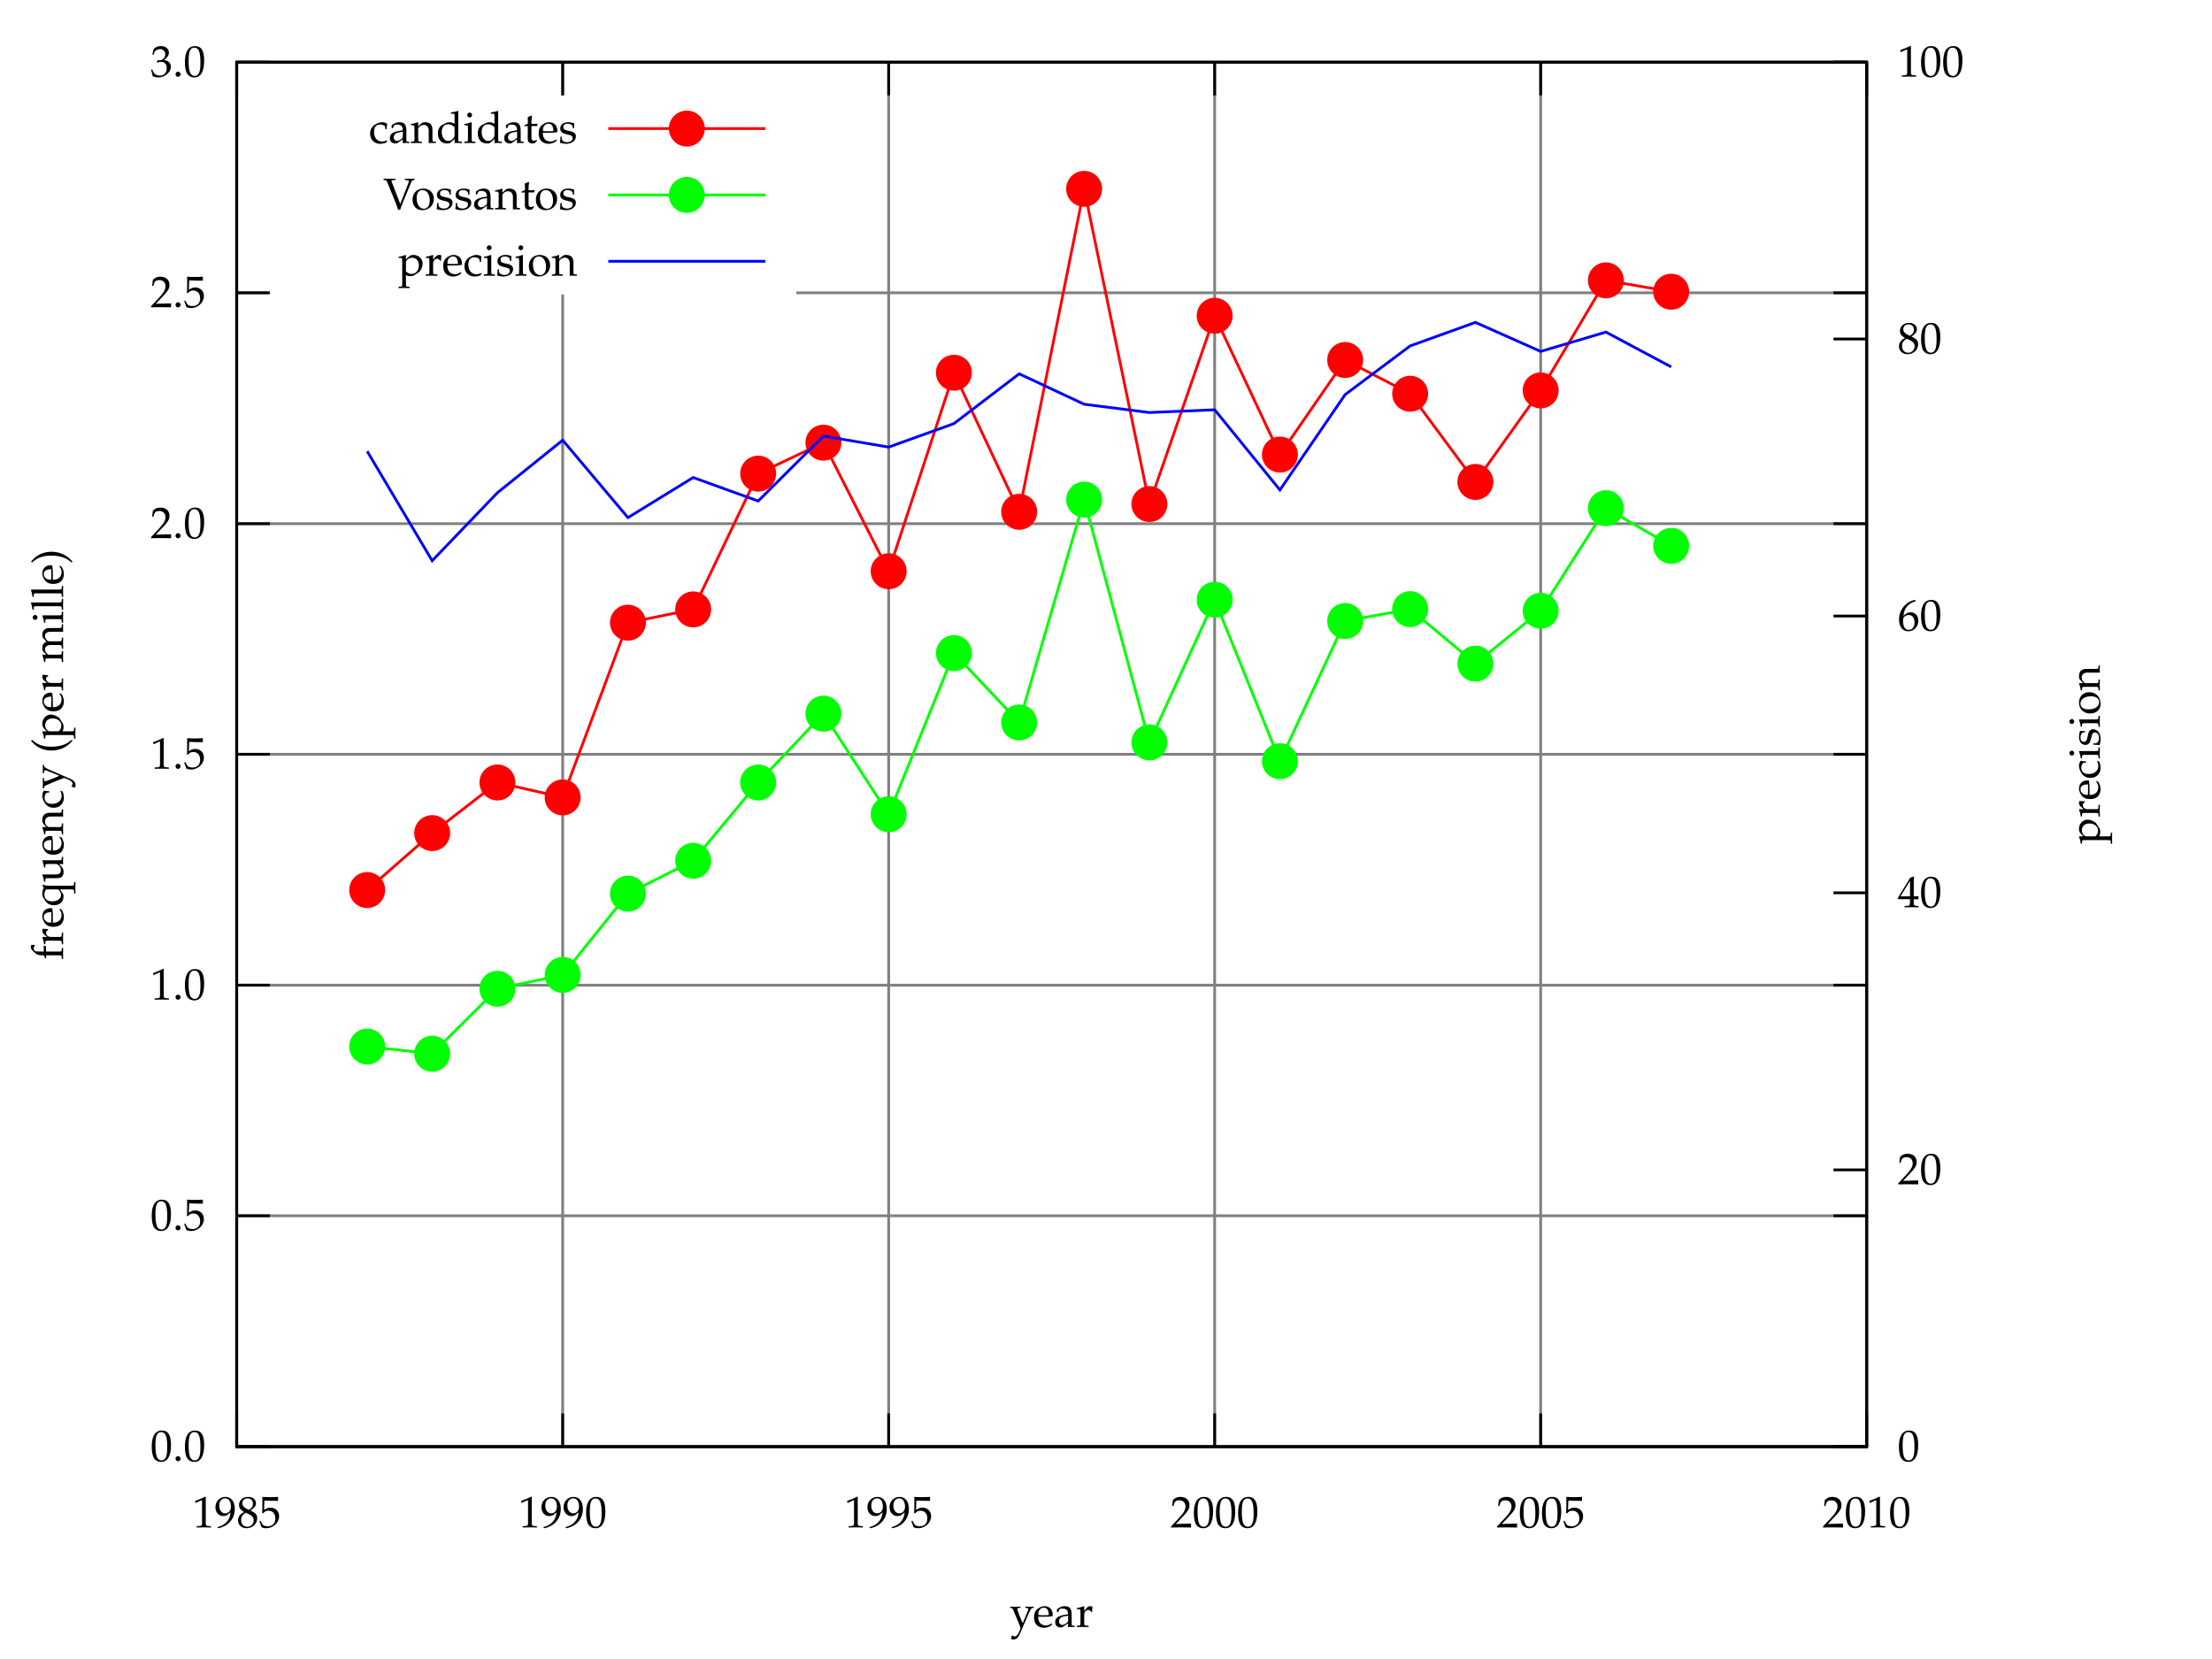
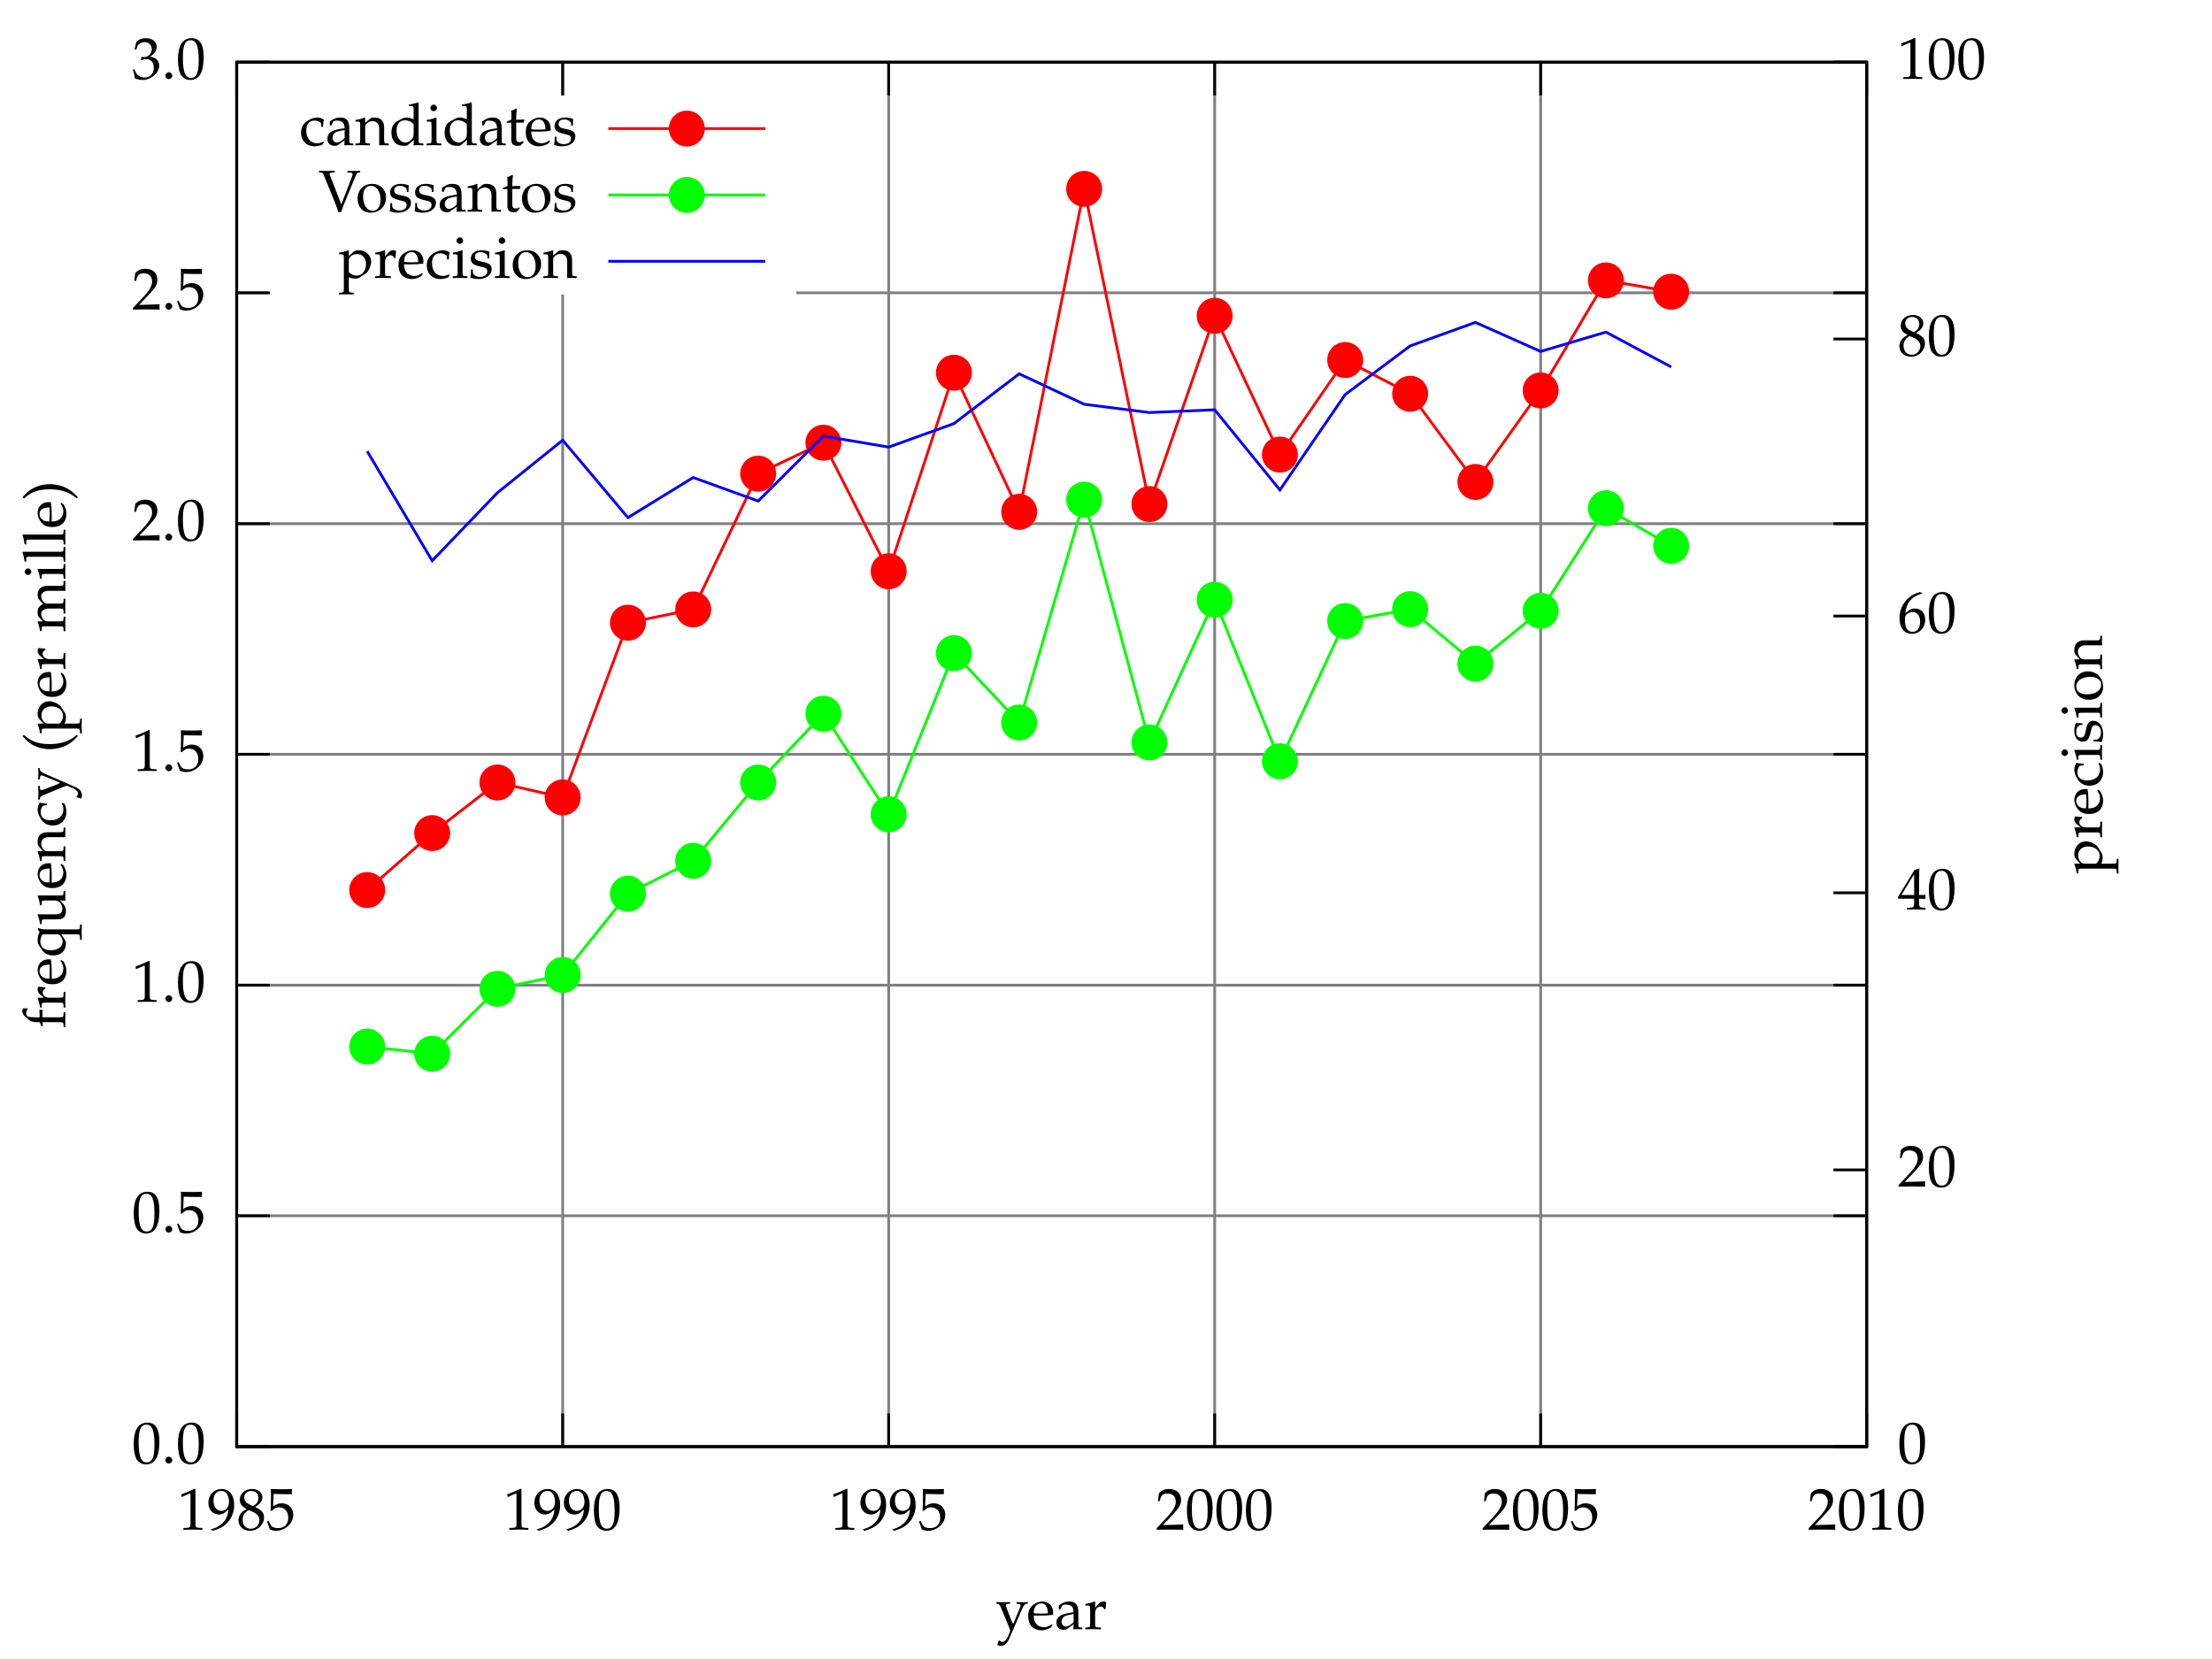
<svg xmlns="http://www.w3.org/2000/svg" xmlns:xlink="http://www.w3.org/1999/xlink" viewBox="0 0 800 600">
  <g id="gnuplot_canvas">
    <rect x="0" y="0" width="800" height="600" fill="none" />
    <defs>
      <circle id="gpDot" r="0.5" stroke-width="0.5" />
      <path id="gpPt0" stroke-width="0.167" stroke="currentColor" d="M-1,0 h2 M0,-1 v2" />
      <path id="gpPt1" stroke-width="0.167" stroke="currentColor" d="M-1,-1 L1,1 M1,-1 L-1,1" />
      <path id="gpPt2" stroke-width="0.167" stroke="currentColor" d="M-1,0 L1,0 M0,-1 L0,1 M-1,-1 L1,1 M-1,1 L1,-1" />
      <rect id="gpPt3" stroke-width="0.167" stroke="currentColor" x="-1" y="-1" width="2" height="2" />
      <rect id="gpPt4" stroke-width="0.167" stroke="currentColor" fill="currentColor" x="-1" y="-1" width="2" height="2" />
      <circle id="gpPt5" stroke-width="0.167" stroke="currentColor" cx="0" cy="0" r="1" />
      <use xlink:href="#gpPt5" id="gpPt6" fill="currentColor" stroke="none" />
      <path id="gpPt7" stroke-width="0.167" stroke="currentColor" d="M0,-1.33 L-1.33,0.67 L1.33,0.67 z" />
      <use xlink:href="#gpPt7" id="gpPt8" fill="currentColor" stroke="none" />
      <use xlink:href="#gpPt7" id="gpPt9" stroke="currentColor" transform="rotate(180)" />
      <use xlink:href="#gpPt9" id="gpPt10" fill="currentColor" stroke="none" />
      <use xlink:href="#gpPt3" id="gpPt11" stroke="currentColor" transform="rotate(45)" />
      <use xlink:href="#gpPt11" id="gpPt12" fill="currentColor" stroke="none" />
-       <path id="gpPt13" stroke-width="0.167" stroke="currentColor" d="M0,1.330 L1.265,0.411 L0.782,-1.067 L-0.782,-1.076 L-1.265,0.411 z" />
-       <use xlink:href="#gpPt13" id="gpPt14" fill="currentColor" stroke="none" />
-       <filter id="textbox" filterUnits="objectBoundingBox" x="0" y="0" height="1" width="1">
-         <feFlood flood-color="white" flood-opacity="1" result="bgnd" />
-         <feComposite in="SourceGraphic" in2="bgnd" operator="atop" />
-       </filter>
      <filter id="greybox" filterUnits="objectBoundingBox" x="0" y="0" height="1" width="1">
        <feFlood flood-color="lightgrey" flood-opacity="1" result="grey" />
        <feComposite in="SourceGraphic" in2="grey" operator="atop" />
      </filter>
    </defs>
-     <g fill="none" color="white" stroke="black" stroke-width="1.00" stroke-linecap="butt" stroke-linejoin="miter">
+     <g style="fill:none; color:white; stroke:black; stroke-width:1.00; stroke-linecap:butt; stroke-linejoin:miter">
</g>
-     <g fill="none" color="black" stroke="currentColor" stroke-width="1.00" stroke-linecap="butt" stroke-linejoin="miter">
+     <g style="fill:none; color:black; stroke:currentColor; stroke-width:1.00; stroke-linecap:butt; stroke-linejoin:miter">
</g>
-     <g fill="none" color="black" stroke="currentColor" stroke-width="1.00" stroke-linecap="butt" stroke-linejoin="miter">
+     <g style="fill:none; color:red; stroke:currentColor; stroke-width:1.00; stroke-linecap:butt; stroke-linejoin:miter">
      <path stroke="gray" class="gridline" d="M85.6,523.2 L675.1,523.2  " />
    </g>
-     <g fill="none" color="black" stroke="currentColor" stroke-width="1.00" stroke-linecap="butt" stroke-linejoin="miter">
+     <g style="fill:none; color:black; stroke:currentColor; stroke-width:1.00; stroke-linecap:butt; stroke-linejoin:miter">
      <path stroke="black" d="M85.6,523.2 L97.6,523.2 M675.1,523.2 L663.1,523.2  " />
-       <g transform="translate(74.4,528.4)" stroke="none" fill="black" font-family="Palatino Linotype, Book Antiqua, Palatino, FreeSerif, serif" font-size="16.00" text-anchor="end">
-         <text>
-           <tspan font-family="Palatino Linotype, Book Antiqua, Palatino, FreeSerif, serif">0.0</tspan>
-         </text>
-       </g>
-     </g>
-     <g fill="none" color="black" stroke="currentColor" stroke-width="1.00" stroke-linecap="butt" stroke-linejoin="miter">
- </g>
-     <g fill="none" color="black" stroke="currentColor" stroke-width="1.00" stroke-linecap="butt" stroke-linejoin="miter">
+       <g transform="translate(74.4,529.2)" style="stroke:none; fill:black; font-family:Palatino Linotype, Book Antiqua, Palatino, FreeSerif, serif; font-size:16.00pt; text-anchor:end">
+         <text>
+           <tspan>0.0</tspan>
+         </text>
+       </g>
+     </g>
+     <g style="fill:none; color:red; stroke:currentColor; stroke-width:1.00; stroke-linecap:butt; stroke-linejoin:miter">
      <path stroke="gray" class="gridline" d="M85.6,439.7 L675.1,439.7  " />
    </g>
-     <g fill="none" color="black" stroke="currentColor" stroke-width="1.00" stroke-linecap="butt" stroke-linejoin="miter">
+     <g style="fill:none; color:black; stroke:currentColor; stroke-width:1.00; stroke-linecap:butt; stroke-linejoin:miter">
      <path stroke="black" d="M85.6,439.7 L97.6,439.7 M675.1,439.7 L663.1,439.7  " />
-       <g transform="translate(74.4,444.9)" stroke="none" fill="black" font-family="Palatino Linotype, Book Antiqua, Palatino, FreeSerif, serif" font-size="16.00" text-anchor="end">
-         <text>
-           <tspan font-family="Palatino Linotype, Book Antiqua, Palatino, FreeSerif, serif">0.5</tspan>
-         </text>
-       </g>
-     </g>
-     <g fill="none" color="black" stroke="currentColor" stroke-width="1.00" stroke-linecap="butt" stroke-linejoin="miter">
- </g>
-     <g fill="none" color="black" stroke="currentColor" stroke-width="1.00" stroke-linecap="butt" stroke-linejoin="miter">
+       <g transform="translate(74.4,445.7)" style="stroke:none; fill:black; font-family:Palatino Linotype, Book Antiqua, Palatino, FreeSerif, serif; font-size:16.00pt; text-anchor:end">
+         <text>
+           <tspan>0.5</tspan>
+         </text>
+       </g>
+     </g>
+     <g style="fill:none; color:red; stroke:currentColor; stroke-width:1.00; stroke-linecap:butt; stroke-linejoin:miter">
      <path stroke="gray" class="gridline" d="M85.6,356.3 L675.1,356.3  " />
    </g>
-     <g fill="none" color="black" stroke="currentColor" stroke-width="1.00" stroke-linecap="butt" stroke-linejoin="miter">
+     <g style="fill:none; color:black; stroke:currentColor; stroke-width:1.00; stroke-linecap:butt; stroke-linejoin:miter">
      <path stroke="black" d="M85.6,356.3 L97.6,356.3 M675.1,356.3 L663.1,356.3  " />
-       <g transform="translate(74.4,361.5)" stroke="none" fill="black" font-family="Palatino Linotype, Book Antiqua, Palatino, FreeSerif, serif" font-size="16.00" text-anchor="end">
-         <text>
-           <tspan font-family="Palatino Linotype, Book Antiqua, Palatino, FreeSerif, serif">1.0</tspan>
-         </text>
-       </g>
-     </g>
-     <g fill="none" color="black" stroke="currentColor" stroke-width="1.00" stroke-linecap="butt" stroke-linejoin="miter">
- </g>
-     <g fill="none" color="black" stroke="currentColor" stroke-width="1.00" stroke-linecap="butt" stroke-linejoin="miter">
+       <g transform="translate(74.4,362.3)" style="stroke:none; fill:black; font-family:Palatino Linotype, Book Antiqua, Palatino, FreeSerif, serif; font-size:16.00pt; text-anchor:end">
+         <text>
+           <tspan>1.0</tspan>
+         </text>
+       </g>
+     </g>
+     <g style="fill:none; color:red; stroke:currentColor; stroke-width:1.00; stroke-linecap:butt; stroke-linejoin:miter">
      <path stroke="gray" class="gridline" d="M85.6,272.8 L675.1,272.8  " />
    </g>
-     <g fill="none" color="black" stroke="currentColor" stroke-width="1.00" stroke-linecap="butt" stroke-linejoin="miter">
+     <g style="fill:none; color:black; stroke:currentColor; stroke-width:1.00; stroke-linecap:butt; stroke-linejoin:miter">
      <path stroke="black" d="M85.6,272.8 L97.6,272.8 M675.1,272.8 L663.1,272.8  " />
-       <g transform="translate(74.4,278.0)" stroke="none" fill="black" font-family="Palatino Linotype, Book Antiqua, Palatino, FreeSerif, serif" font-size="16.00" text-anchor="end">
-         <text>
-           <tspan font-family="Palatino Linotype, Book Antiqua, Palatino, FreeSerif, serif">1.5</tspan>
-         </text>
-       </g>
-     </g>
-     <g fill="none" color="black" stroke="currentColor" stroke-width="1.00" stroke-linecap="butt" stroke-linejoin="miter">
- </g>
-     <g fill="none" color="black" stroke="currentColor" stroke-width="1.00" stroke-linecap="butt" stroke-linejoin="miter">
+       <g transform="translate(74.4,278.8)" style="stroke:none; fill:black; font-family:Palatino Linotype, Book Antiqua, Palatino, FreeSerif, serif; font-size:16.00pt; text-anchor:end">
+         <text>
+           <tspan>1.5</tspan>
+         </text>
+       </g>
+     </g>
+     <g style="fill:none; color:red; stroke:currentColor; stroke-width:1.00; stroke-linecap:butt; stroke-linejoin:miter">
      <path stroke="gray" class="gridline" d="M85.6,189.4 L675.1,189.4  " />
    </g>
-     <g fill="none" color="black" stroke="currentColor" stroke-width="1.00" stroke-linecap="butt" stroke-linejoin="miter">
+     <g style="fill:none; color:black; stroke:currentColor; stroke-width:1.00; stroke-linecap:butt; stroke-linejoin:miter">
      <path stroke="black" d="M85.6,189.4 L97.6,189.4 M675.1,189.4 L663.1,189.4  " />
-       <g transform="translate(74.4,194.6)" stroke="none" fill="black" font-family="Palatino Linotype, Book Antiqua, Palatino, FreeSerif, serif" font-size="16.00" text-anchor="end">
-         <text>
-           <tspan font-family="Palatino Linotype, Book Antiqua, Palatino, FreeSerif, serif">2.0</tspan>
-         </text>
-       </g>
-     </g>
-     <g fill="none" color="black" stroke="currentColor" stroke-width="1.00" stroke-linecap="butt" stroke-linejoin="miter">
- </g>
-     <g fill="none" color="black" stroke="currentColor" stroke-width="1.00" stroke-linecap="butt" stroke-linejoin="miter">
+       <g transform="translate(74.4,195.4)" style="stroke:none; fill:black; font-family:Palatino Linotype, Book Antiqua, Palatino, FreeSerif, serif; font-size:16.00pt; text-anchor:end">
+         <text>
+           <tspan>2.0</tspan>
+         </text>
+       </g>
+     </g>
+     <g style="fill:none; color:red; stroke:currentColor; stroke-width:1.00; stroke-linecap:butt; stroke-linejoin:miter">
      <path stroke="gray" class="gridline" d="M85.6,105.9 L96.8,105.9 M288.0,105.9 L675.1,105.9  " />
    </g>
-     <g fill="none" color="black" stroke="currentColor" stroke-width="1.00" stroke-linecap="butt" stroke-linejoin="miter">
+     <g style="fill:none; color:black; stroke:currentColor; stroke-width:1.00; stroke-linecap:butt; stroke-linejoin:miter">
      <path stroke="black" d="M85.6,105.9 L97.6,105.9 M675.1,105.9 L663.1,105.9  " />
-       <g transform="translate(74.4,111.1)" stroke="none" fill="black" font-family="Palatino Linotype, Book Antiqua, Palatino, FreeSerif, serif" font-size="16.00" text-anchor="end">
-         <text>
-           <tspan font-family="Palatino Linotype, Book Antiqua, Palatino, FreeSerif, serif">2.5</tspan>
-         </text>
-       </g>
-     </g>
-     <g fill="none" color="black" stroke="currentColor" stroke-width="1.00" stroke-linecap="butt" stroke-linejoin="miter">
- </g>
-     <g fill="none" color="black" stroke="currentColor" stroke-width="1.00" stroke-linecap="butt" stroke-linejoin="miter">
+       <g transform="translate(74.4,111.9)" style="stroke:none; fill:black; font-family:Palatino Linotype, Book Antiqua, Palatino, FreeSerif, serif; font-size:16.00pt; text-anchor:end">
+         <text>
+           <tspan>2.5</tspan>
+         </text>
+       </g>
+     </g>
+     <g style="fill:none; color:red; stroke:currentColor; stroke-width:1.00; stroke-linecap:butt; stroke-linejoin:miter">
      <path stroke="gray" class="gridline" d="M85.6,22.5 L675.1,22.5  " />
    </g>
-     <g fill="none" color="black" stroke="currentColor" stroke-width="1.00" stroke-linecap="butt" stroke-linejoin="miter">
+     <g style="fill:none; color:black; stroke:currentColor; stroke-width:1.00; stroke-linecap:butt; stroke-linejoin:miter">
      <path stroke="black" d="M85.6,22.5 L97.6,22.5 M675.1,22.5 L663.1,22.5  " />
-       <g transform="translate(74.4,27.7)" stroke="none" fill="black" font-family="Palatino Linotype, Book Antiqua, Palatino, FreeSerif, serif" font-size="16.00" text-anchor="end">
-         <text>
-           <tspan font-family="Palatino Linotype, Book Antiqua, Palatino, FreeSerif, serif">3.0</tspan>
-         </text>
-       </g>
-     </g>
-     <g fill="none" color="black" stroke="currentColor" stroke-width="1.00" stroke-linecap="butt" stroke-linejoin="miter">
- </g>
-     <g fill="none" color="black" stroke="currentColor" stroke-width="1.00" stroke-linecap="butt" stroke-linejoin="miter">
+       <g transform="translate(74.4,28.5)" style="stroke:none; fill:black; font-family:Palatino Linotype, Book Antiqua, Palatino, FreeSerif, serif; font-size:16.00pt; text-anchor:end">
+         <text>
+           <tspan>3.0</tspan>
+         </text>
+       </g>
+     </g>
+     <g style="fill:none; color:red; stroke:currentColor; stroke-width:1.00; stroke-linecap:butt; stroke-linejoin:miter">
      <path stroke="gray" class="gridline" d="M85.6,523.2 L85.6,22.5  " />
    </g>
-     <g fill="none" color="black" stroke="currentColor" stroke-width="1.00" stroke-linecap="butt" stroke-linejoin="miter">
+     <g style="fill:none; color:black; stroke:currentColor; stroke-width:1.00; stroke-linecap:butt; stroke-linejoin:miter">
      <path stroke="black" d="M85.6,523.2 L85.6,511.2 M85.6,22.5 L85.6,34.5  " />
-       <g transform="translate(85.6,552.4)" stroke="none" fill="black" font-family="Palatino Linotype, Book Antiqua, Palatino, FreeSerif, serif" font-size="16.00" text-anchor="middle">
-         <text>
-           <tspan font-family="Palatino Linotype, Book Antiqua, Palatino, FreeSerif, serif"> 1985</tspan>
-         </text>
-       </g>
-     </g>
-     <g fill="none" color="black" stroke="currentColor" stroke-width="1.00" stroke-linecap="butt" stroke-linejoin="miter">
- </g>
-     <g fill="none" color="black" stroke="currentColor" stroke-width="1.00" stroke-linecap="butt" stroke-linejoin="miter">
+       <g transform="translate(85.6,553.2)" style="stroke:none; fill:black; font-family:Palatino Linotype, Book Antiqua, Palatino, FreeSerif, serif; font-size:16.00pt; text-anchor:middle">
+         <text>
+           <tspan> 1985</tspan>
+         </text>
+       </g>
+     </g>
+     <g style="fill:none; color:red; stroke:currentColor; stroke-width:1.00; stroke-linecap:butt; stroke-linejoin:miter">
      <path stroke="gray" class="gridline" d="M203.5,523.2 L203.5,106.5 M203.5,34.5 L203.5,22.5  " />
    </g>
-     <g fill="none" color="black" stroke="currentColor" stroke-width="1.00" stroke-linecap="butt" stroke-linejoin="miter">
+     <g style="fill:none; color:black; stroke:currentColor; stroke-width:1.00; stroke-linecap:butt; stroke-linejoin:miter">
      <path stroke="black" d="M203.5,523.2 L203.5,511.2 M203.5,22.5 L203.5,34.5  " />
-       <g transform="translate(203.5,552.4)" stroke="none" fill="black" font-family="Palatino Linotype, Book Antiqua, Palatino, FreeSerif, serif" font-size="16.00" text-anchor="middle">
-         <text>
-           <tspan font-family="Palatino Linotype, Book Antiqua, Palatino, FreeSerif, serif"> 1990</tspan>
-         </text>
-       </g>
-     </g>
-     <g fill="none" color="black" stroke="currentColor" stroke-width="1.00" stroke-linecap="butt" stroke-linejoin="miter">
- </g>
-     <g fill="none" color="black" stroke="currentColor" stroke-width="1.00" stroke-linecap="butt" stroke-linejoin="miter">
+       <g transform="translate(203.5,553.2)" style="stroke:none; fill:black; font-family:Palatino Linotype, Book Antiqua, Palatino, FreeSerif, serif; font-size:16.00pt; text-anchor:middle">
+         <text>
+           <tspan> 1990</tspan>
+         </text>
+       </g>
+     </g>
+     <g style="fill:none; color:red; stroke:currentColor; stroke-width:1.00; stroke-linecap:butt; stroke-linejoin:miter">
      <path stroke="gray" class="gridline" d="M321.4,523.2 L321.4,22.5  " />
    </g>
-     <g fill="none" color="black" stroke="currentColor" stroke-width="1.00" stroke-linecap="butt" stroke-linejoin="miter">
+     <g style="fill:none; color:black; stroke:currentColor; stroke-width:1.00; stroke-linecap:butt; stroke-linejoin:miter">
      <path stroke="black" d="M321.4,523.2 L321.4,511.2 M321.4,22.5 L321.4,34.5  " />
-       <g transform="translate(321.4,552.4)" stroke="none" fill="black" font-family="Palatino Linotype, Book Antiqua, Palatino, FreeSerif, serif" font-size="16.00" text-anchor="middle">
-         <text>
-           <tspan font-family="Palatino Linotype, Book Antiqua, Palatino, FreeSerif, serif"> 1995</tspan>
-         </text>
-       </g>
-     </g>
-     <g fill="none" color="black" stroke="currentColor" stroke-width="1.00" stroke-linecap="butt" stroke-linejoin="miter">
- </g>
-     <g fill="none" color="black" stroke="currentColor" stroke-width="1.00" stroke-linecap="butt" stroke-linejoin="miter">
+       <g transform="translate(321.4,553.2)" style="stroke:none; fill:black; font-family:Palatino Linotype, Book Antiqua, Palatino, FreeSerif, serif; font-size:16.00pt; text-anchor:middle">
+         <text>
+           <tspan> 1995</tspan>
+         </text>
+       </g>
+     </g>
+     <g style="fill:none; color:red; stroke:currentColor; stroke-width:1.00; stroke-linecap:butt; stroke-linejoin:miter">
      <path stroke="gray" class="gridline" d="M439.3,523.2 L439.3,22.5  " />
    </g>
-     <g fill="none" color="black" stroke="currentColor" stroke-width="1.00" stroke-linecap="butt" stroke-linejoin="miter">
+     <g style="fill:none; color:black; stroke:currentColor; stroke-width:1.00; stroke-linecap:butt; stroke-linejoin:miter">
      <path stroke="black" d="M439.3,523.2 L439.3,511.2 M439.3,22.5 L439.3,34.5  " />
-       <g transform="translate(439.3,552.4)" stroke="none" fill="black" font-family="Palatino Linotype, Book Antiqua, Palatino, FreeSerif, serif" font-size="16.00" text-anchor="middle">
-         <text>
-           <tspan font-family="Palatino Linotype, Book Antiqua, Palatino, FreeSerif, serif"> 2000</tspan>
-         </text>
-       </g>
-     </g>
-     <g fill="none" color="black" stroke="currentColor" stroke-width="1.00" stroke-linecap="butt" stroke-linejoin="miter">
- </g>
-     <g fill="none" color="black" stroke="currentColor" stroke-width="1.00" stroke-linecap="butt" stroke-linejoin="miter">
+       <g transform="translate(439.3,553.2)" style="stroke:none; fill:black; font-family:Palatino Linotype, Book Antiqua, Palatino, FreeSerif, serif; font-size:16.00pt; text-anchor:middle">
+         <text>
+           <tspan> 2000</tspan>
+         </text>
+       </g>
+     </g>
+     <g style="fill:none; color:red; stroke:currentColor; stroke-width:1.00; stroke-linecap:butt; stroke-linejoin:miter">
      <path stroke="gray" class="gridline" d="M557.2,523.2 L557.2,22.5  " />
    </g>
-     <g fill="none" color="black" stroke="currentColor" stroke-width="1.00" stroke-linecap="butt" stroke-linejoin="miter">
+     <g style="fill:none; color:black; stroke:currentColor; stroke-width:1.00; stroke-linecap:butt; stroke-linejoin:miter">
      <path stroke="black" d="M557.2,523.2 L557.2,511.2 M557.2,22.5 L557.2,34.5  " />
-       <g transform="translate(557.2,552.4)" stroke="none" fill="black" font-family="Palatino Linotype, Book Antiqua, Palatino, FreeSerif, serif" font-size="16.00" text-anchor="middle">
-         <text>
-           <tspan font-family="Palatino Linotype, Book Antiqua, Palatino, FreeSerif, serif"> 2005</tspan>
-         </text>
-       </g>
-     </g>
-     <g fill="none" color="black" stroke="currentColor" stroke-width="1.00" stroke-linecap="butt" stroke-linejoin="miter">
- </g>
-     <g fill="none" color="black" stroke="currentColor" stroke-width="1.00" stroke-linecap="butt" stroke-linejoin="miter">
+       <g transform="translate(557.2,553.2)" style="stroke:none; fill:black; font-family:Palatino Linotype, Book Antiqua, Palatino, FreeSerif, serif; font-size:16.00pt; text-anchor:middle">
+         <text>
+           <tspan> 2005</tspan>
+         </text>
+       </g>
+     </g>
+     <g style="fill:none; color:red; stroke:currentColor; stroke-width:1.00; stroke-linecap:butt; stroke-linejoin:miter">
      <path stroke="gray" class="gridline" d="M675.1,523.2 L675.1,22.5  " />
    </g>
-     <g fill="none" color="black" stroke="currentColor" stroke-width="1.00" stroke-linecap="butt" stroke-linejoin="miter">
+     <g style="fill:none; color:black; stroke:currentColor; stroke-width:1.00; stroke-linecap:butt; stroke-linejoin:miter">
      <path stroke="black" d="M675.1,523.2 L675.1,511.2 M675.1,22.5 L675.1,34.5  " />
-       <g transform="translate(675.1,552.4)" stroke="none" fill="black" font-family="Palatino Linotype, Book Antiqua, Palatino, FreeSerif, serif" font-size="16.00" text-anchor="middle">
-         <text>
-           <tspan font-family="Palatino Linotype, Book Antiqua, Palatino, FreeSerif, serif"> 2010</tspan>
-         </text>
-       </g>
-     </g>
-     <g fill="none" color="black" stroke="currentColor" stroke-width="1.00" stroke-linecap="butt" stroke-linejoin="miter">
+       <g transform="translate(675.1,553.2)" style="stroke:none; fill:black; font-family:Palatino Linotype, Book Antiqua, Palatino, FreeSerif, serif; font-size:16.00pt; text-anchor:middle">
+         <text>
+           <tspan> 2010</tspan>
+         </text>
+       </g>
      <path stroke="black" d="M675.1,523.2 L663.1,523.2  " />
-       <g transform="translate(686.3,528.4)" stroke="none" fill="black" font-family="Palatino Linotype, Book Antiqua, Palatino, FreeSerif, serif" font-size="16.00" text-anchor="start">
-         <text>
-           <tspan font-family="Palatino Linotype, Book Antiqua, Palatino, FreeSerif, serif"> 0</tspan>
-         </text>
-       </g>
-     </g>
-     <g fill="none" color="black" stroke="currentColor" stroke-width="1.00" stroke-linecap="butt" stroke-linejoin="miter">
+       <g transform="translate(686.3,529.2)" style="stroke:none; fill:black; font-family:Palatino Linotype, Book Antiqua, Palatino, FreeSerif, serif; font-size:16.00pt; text-anchor:start">
+         <text>
+           <tspan> 0</tspan>
+         </text>
+       </g>
      <path stroke="black" d="M675.1,423.1 L663.1,423.1  " />
-       <g transform="translate(686.3,428.3)" stroke="none" fill="black" font-family="Palatino Linotype, Book Antiqua, Palatino, FreeSerif, serif" font-size="16.00" text-anchor="start">
-         <text>
-           <tspan font-family="Palatino Linotype, Book Antiqua, Palatino, FreeSerif, serif"> 20</tspan>
-         </text>
-       </g>
-     </g>
-     <g fill="none" color="black" stroke="currentColor" stroke-width="1.00" stroke-linecap="butt" stroke-linejoin="miter">
+       <g transform="translate(686.3,429.1)" style="stroke:none; fill:black; font-family:Palatino Linotype, Book Antiqua, Palatino, FreeSerif, serif; font-size:16.00pt; text-anchor:start">
+         <text>
+           <tspan> 20</tspan>
+         </text>
+       </g>
      <path stroke="black" d="M675.1,322.9 L663.1,322.9  " />
-       <g transform="translate(686.3,328.1)" stroke="none" fill="black" font-family="Palatino Linotype, Book Antiqua, Palatino, FreeSerif, serif" font-size="16.00" text-anchor="start">
-         <text>
-           <tspan font-family="Palatino Linotype, Book Antiqua, Palatino, FreeSerif, serif"> 40</tspan>
-         </text>
-       </g>
-     </g>
-     <g fill="none" color="black" stroke="currentColor" stroke-width="1.00" stroke-linecap="butt" stroke-linejoin="miter">
+       <g transform="translate(686.3,328.9)" style="stroke:none; fill:black; font-family:Palatino Linotype, Book Antiqua, Palatino, FreeSerif, serif; font-size:16.00pt; text-anchor:start">
+         <text>
+           <tspan> 40</tspan>
+         </text>
+       </g>
      <path stroke="black" d="M675.1,222.8 L663.1,222.8  " />
-       <g transform="translate(686.3,228.0)" stroke="none" fill="black" font-family="Palatino Linotype, Book Antiqua, Palatino, FreeSerif, serif" font-size="16.00" text-anchor="start">
-         <text>
-           <tspan font-family="Palatino Linotype, Book Antiqua, Palatino, FreeSerif, serif"> 60</tspan>
-         </text>
-       </g>
-     </g>
-     <g fill="none" color="black" stroke="currentColor" stroke-width="1.00" stroke-linecap="butt" stroke-linejoin="miter">
+       <g transform="translate(686.3,228.8)" style="stroke:none; fill:black; font-family:Palatino Linotype, Book Antiqua, Palatino, FreeSerif, serif; font-size:16.00pt; text-anchor:start">
+         <text>
+           <tspan> 60</tspan>
+         </text>
+       </g>
      <path stroke="black" d="M675.1,122.6 L663.1,122.6  " />
-       <g transform="translate(686.3,127.8)" stroke="none" fill="black" font-family="Palatino Linotype, Book Antiqua, Palatino, FreeSerif, serif" font-size="16.00" text-anchor="start">
-         <text>
-           <tspan font-family="Palatino Linotype, Book Antiqua, Palatino, FreeSerif, serif"> 80</tspan>
-         </text>
-       </g>
-     </g>
-     <g fill="none" color="black" stroke="currentColor" stroke-width="1.00" stroke-linecap="butt" stroke-linejoin="miter">
+       <g transform="translate(686.3,128.6)" style="stroke:none; fill:black; font-family:Palatino Linotype, Book Antiqua, Palatino, FreeSerif, serif; font-size:16.00pt; text-anchor:start">
+         <text>
+           <tspan> 80</tspan>
+         </text>
+       </g>
      <path stroke="black" d="M675.1,22.5 L663.1,22.5  " />
-       <g transform="translate(686.3,27.7)" stroke="none" fill="black" font-family="Palatino Linotype, Book Antiqua, Palatino, FreeSerif, serif" font-size="16.00" text-anchor="start">
-         <text>
-           <tspan font-family="Palatino Linotype, Book Antiqua, Palatino, FreeSerif, serif"> 100</tspan>
-         </text>
-       </g>
-     </g>
-     <g fill="none" color="black" stroke="currentColor" stroke-width="1.00" stroke-linecap="butt" stroke-linejoin="miter">
- </g>
-     <g fill="none" color="black" stroke="currentColor" stroke-width="1.00" stroke-linecap="butt" stroke-linejoin="miter">
+       <g transform="translate(686.3,28.5)" style="stroke:none; fill:black; font-family:Palatino Linotype, Book Antiqua, Palatino, FreeSerif, serif; font-size:16.00pt; text-anchor:start">
+         <text>
+           <tspan> 100</tspan>
+         </text>
+       </g>
      <path stroke="black" d="M85.6,22.5 L85.6,523.2 L675.1,523.2 L675.1,22.5 L85.6,22.5 Z  " />
-     </g>
-     <g fill="none" color="black" stroke="currentColor" stroke-width="1.00" stroke-linecap="butt" stroke-linejoin="miter">
-       <g transform="translate(22.8,272.9) rotate(270)" stroke="none" fill="black" font-family="Palatino Linotype, Book Antiqua, Palatino, FreeSerif, serif" font-size="16.00" text-anchor="middle">
-         <text>
-           <tspan font-family="Palatino Linotype, Book Antiqua, Palatino, FreeSerif, serif">frequency (per mille)</tspan>
-         </text>
-       </g>
-     </g>
-     <g fill="none" color="black" stroke="currentColor" stroke-width="1.00" stroke-linecap="butt" stroke-linejoin="miter">
-       <g transform="translate(759.4,272.9) rotate(270)" stroke="none" fill="black" font-family="Palatino Linotype, Book Antiqua, Palatino, FreeSerif, serif" font-size="16.00" text-anchor="middle">
-         <text>
-           <tspan font-family="Palatino Linotype, Book Antiqua, Palatino, FreeSerif, serif">precision</tspan>
-         </text>
-       </g>
-     </g>
-     <g fill="none" color="black" stroke="currentColor" stroke-width="1.00" stroke-linecap="butt" stroke-linejoin="miter">
-       <g transform="translate(380.3,588.4)" stroke="none" fill="black" font-family="Palatino Linotype, Book Antiqua, Palatino, FreeSerif, serif" font-size="16.00" text-anchor="middle">
-         <text>
-           <tspan font-family="Palatino Linotype, Book Antiqua, Palatino, FreeSerif, serif">year</tspan>
-         </text>
-       </g>
-     </g>
-     <g fill="none" color="black" stroke="currentColor" stroke-width="1.00" stroke-linecap="butt" stroke-linejoin="miter">
- </g>
+       <g transform="translate(23.6,272.9) rotate(270)" style="stroke:none; fill:black; font-family:Palatino Linotype, Book Antiqua, Palatino, FreeSerif, serif; font-size:16.00pt; text-anchor:middle">
+         <text>
+           <tspan>frequency (per mille)</tspan>
+         </text>
+       </g>
+       <g transform="translate(760.2,272.9) rotate(270)" style="stroke:none; fill:black; font-family:Palatino Linotype, Book Antiqua, Palatino, FreeSerif, serif; font-size:16.00pt; text-anchor:middle">
+         <text>
+           <tspan>precision</tspan>
+         </text>
+       </g>
+       <g transform="translate(380.3,589.2)" style="stroke:none; fill:black; font-family:Palatino Linotype, Book Antiqua, Palatino, FreeSerif, serif; font-size:16.00pt; text-anchor:middle">
+         <text>
+           <tspan>year</tspan>
+         </text>
+       </g>
+     </g>
    <g id="gnuplot_plot_1">
-       <g fill="none" color="black" stroke="currentColor" stroke-width="1.00" stroke-linecap="butt" stroke-linejoin="miter">
-         <g transform="translate(208.8,51.7)" stroke="none" fill="black" font-family="Palatino Linotype, Book Antiqua, Palatino, FreeSerif, serif" font-size="16.00" text-anchor="end">
+       <g style="fill:none; color:red; stroke:currentColor; stroke-width:1.00; stroke-linecap:butt; stroke-linejoin:miter">
+         <g transform="translate(208.8,52.5)" style="stroke:none; fill:black; font-family:Palatino Linotype, Book Antiqua, Palatino, FreeSerif, serif; font-size:16.00pt; text-anchor:end">
          <text>
-             <tspan font-family="Palatino Linotype, Book Antiqua, Palatino, FreeSerif, serif">candidates</tspan>
+             <tspan>candidates</tspan>
          </text>
        </g>
-       </g>
-       <g fill="none" color="black" stroke="currentColor" stroke-width="1.00" stroke-linecap="butt" stroke-linejoin="miter">
-         <path stroke="rgb(255,   0,   0)" d="M220.0,46.5 L276.8,46.5 M132.8,321.9 L156.3,301.3 L179.9,283.0 L203.5,288.4 L227.1,225.2 L250.7,220.4   L274.2,171.3 L297.8,160.1 L321.4,206.6 L345.0,134.8 L368.6,185.1 L392.1,68.3 L415.7,182.3 L439.3,114.2   L462.9,164.4 L486.5,130.2 L510.0,142.4 L533.6,174.3 L557.2,141.2 L580.8,101.4 L604.4,105.5  " />
+         <path stroke="rgb(255,   0,   0)" d="M220.0,46.5 L276.8,46.5 M132.8,321.9 L156.3,301.3 L179.9,283.0 L203.5,288.4 L227.1,225.2 L250.7,220.4    L274.2,171.3 L297.8,160.1 L321.4,206.6 L345.0,134.8 L368.6,185.1 L392.1,68.3 L415.7,182.3 L439.3,114.2    L462.9,164.4 L486.5,130.2 L510.0,142.4 L533.6,174.3 L557.2,141.2 L580.8,101.4 L604.4,105.5  " />
        <use xlink:href="#gpPt6" transform="translate(132.8,321.9) scale(6.00)" color="rgb(255,   0,   0)" />
        <use xlink:href="#gpPt6" transform="translate(156.3,301.3) scale(6.00)" color="rgb(255,   0,   0)" />
        <use xlink:href="#gpPt6" transform="translate(179.9,283.0) scale(6.00)" color="rgb(255,   0,   0)" />
        <use xlink:href="#gpPt6" transform="translate(203.5,288.4) scale(6.00)" color="rgb(255,   0,   0)" />
        <use xlink:href="#gpPt6" transform="translate(227.1,225.2) scale(6.00)" color="rgb(255,   0,   0)" />
        <use xlink:href="#gpPt6" transform="translate(250.7,220.4) scale(6.00)" color="rgb(255,   0,   0)" />
        <use xlink:href="#gpPt6" transform="translate(274.2,171.3) scale(6.00)" color="rgb(255,   0,   0)" />
        <use xlink:href="#gpPt6" transform="translate(297.8,160.1) scale(6.00)" color="rgb(255,   0,   0)" />
        <use xlink:href="#gpPt6" transform="translate(321.4,206.6) scale(6.00)" color="rgb(255,   0,   0)" />
        <use xlink:href="#gpPt6" transform="translate(345.0,134.8) scale(6.00)" color="rgb(255,   0,   0)" />
        <use xlink:href="#gpPt6" transform="translate(368.6,185.1) scale(6.00)" color="rgb(255,   0,   0)" />
        <use xlink:href="#gpPt6" transform="translate(392.1,68.3) scale(6.00)" color="rgb(255,   0,   0)" />
        <use xlink:href="#gpPt6" transform="translate(415.7,182.3) scale(6.00)" color="rgb(255,   0,   0)" />
        <use xlink:href="#gpPt6" transform="translate(439.3,114.2) scale(6.00)" color="rgb(255,   0,   0)" />
        <use xlink:href="#gpPt6" transform="translate(462.9,164.4) scale(6.00)" color="rgb(255,   0,   0)" />
        <use xlink:href="#gpPt6" transform="translate(486.5,130.2) scale(6.00)" color="rgb(255,   0,   0)" />
        <use xlink:href="#gpPt6" transform="translate(510.0,142.4) scale(6.00)" color="rgb(255,   0,   0)" />
        <use xlink:href="#gpPt6" transform="translate(533.6,174.3) scale(6.00)" color="rgb(255,   0,   0)" />
        <use xlink:href="#gpPt6" transform="translate(557.2,141.2) scale(6.00)" color="rgb(255,   0,   0)" />
        <use xlink:href="#gpPt6" transform="translate(580.8,101.4) scale(6.00)" color="rgb(255,   0,   0)" />
        <use xlink:href="#gpPt6" transform="translate(604.4,105.5) scale(6.00)" color="rgb(255,   0,   0)" />
        <use xlink:href="#gpPt6" transform="translate(248.4,46.5) scale(6.00)" color="rgb(255,   0,   0)" />
      </g>
    </g>
    <g id="gnuplot_plot_2">
-       <g fill="none" color="black" stroke="currentColor" stroke-width="1.00" stroke-linecap="butt" stroke-linejoin="miter">
-         <g transform="translate(208.8,75.7)" stroke="none" fill="black" font-family="Palatino Linotype, Book Antiqua, Palatino, FreeSerif, serif" font-size="16.00" text-anchor="end">
+       <g style="fill:none; color:green; stroke:currentColor; stroke-width:1.00; stroke-linecap:butt; stroke-linejoin:miter">
+         <g transform="translate(208.8,76.5)" style="stroke:none; fill:black; font-family:Palatino Linotype, Book Antiqua, Palatino, FreeSerif, serif; font-size:16.00pt; text-anchor:end">
          <text>
-             <tspan font-family="Palatino Linotype, Book Antiqua, Palatino, FreeSerif, serif">Vossantos</tspan>
+             <tspan>Vossantos</tspan>
          </text>
        </g>
-       </g>
-       <g fill="none" color="black" stroke="currentColor" stroke-width="1.00" stroke-linecap="butt" stroke-linejoin="miter">
-         <path stroke="rgb(  0, 255,   0)" d="M220.0,70.5 L276.8,70.5 M132.8,378.5 L156.3,381.1 L179.9,357.6 L203.5,352.6 L227.1,323.2 L250.7,311.3   L274.2,283.0 L297.8,258.1 L321.4,294.5 L345.0,236.2 L368.6,261.3 L392.1,180.7 L415.7,268.5 L439.3,216.9   L462.9,275.3 L486.5,224.6 L510.0,220.3 L533.6,240.0 L557.2,220.9 L580.8,183.8 L604.4,197.4  " />
+         <path stroke="rgb(  0, 255,   0)" d="M220.0,70.5 L276.8,70.5 M132.8,378.5 L156.3,381.1 L179.9,357.6 L203.5,352.6 L227.1,323.2 L250.7,311.3    L274.2,283.0 L297.8,258.1 L321.4,294.5 L345.0,236.2 L368.6,261.3 L392.1,180.7 L415.7,268.5 L439.3,216.9    L462.9,275.3 L486.5,224.6 L510.0,220.3 L533.6,240.0 L557.2,220.9 L580.8,183.8 L604.4,197.4  " />
        <use xlink:href="#gpPt6" transform="translate(132.8,378.5) scale(6.00)" color="rgb(  0, 255,   0)" />
        <use xlink:href="#gpPt6" transform="translate(156.3,381.1) scale(6.00)" color="rgb(  0, 255,   0)" />
        <use xlink:href="#gpPt6" transform="translate(179.9,357.6) scale(6.00)" color="rgb(  0, 255,   0)" />
        <use xlink:href="#gpPt6" transform="translate(203.5,352.6) scale(6.00)" color="rgb(  0, 255,   0)" />
        <use xlink:href="#gpPt6" transform="translate(227.1,323.2) scale(6.00)" color="rgb(  0, 255,   0)" />
        <use xlink:href="#gpPt6" transform="translate(250.7,311.3) scale(6.00)" color="rgb(  0, 255,   0)" />
        <use xlink:href="#gpPt6" transform="translate(274.2,283.0) scale(6.00)" color="rgb(  0, 255,   0)" />
        <use xlink:href="#gpPt6" transform="translate(297.8,258.1) scale(6.00)" color="rgb(  0, 255,   0)" />
        <use xlink:href="#gpPt6" transform="translate(321.4,294.5) scale(6.00)" color="rgb(  0, 255,   0)" />
        <use xlink:href="#gpPt6" transform="translate(345.0,236.2) scale(6.00)" color="rgb(  0, 255,   0)" />
        <use xlink:href="#gpPt6" transform="translate(368.6,261.3) scale(6.00)" color="rgb(  0, 255,   0)" />
        <use xlink:href="#gpPt6" transform="translate(392.1,180.7) scale(6.00)" color="rgb(  0, 255,   0)" />
        <use xlink:href="#gpPt6" transform="translate(415.7,268.5) scale(6.00)" color="rgb(  0, 255,   0)" />
        <use xlink:href="#gpPt6" transform="translate(439.3,216.9) scale(6.00)" color="rgb(  0, 255,   0)" />
        <use xlink:href="#gpPt6" transform="translate(462.9,275.3) scale(6.00)" color="rgb(  0, 255,   0)" />
        <use xlink:href="#gpPt6" transform="translate(486.5,224.6) scale(6.00)" color="rgb(  0, 255,   0)" />
        <use xlink:href="#gpPt6" transform="translate(510.0,220.3) scale(6.00)" color="rgb(  0, 255,   0)" />
        <use xlink:href="#gpPt6" transform="translate(533.6,240.0) scale(6.00)" color="rgb(  0, 255,   0)" />
        <use xlink:href="#gpPt6" transform="translate(557.2,220.9) scale(6.00)" color="rgb(  0, 255,   0)" />
        <use xlink:href="#gpPt6" transform="translate(580.8,183.8) scale(6.00)" color="rgb(  0, 255,   0)" />
        <use xlink:href="#gpPt6" transform="translate(604.4,197.4) scale(6.00)" color="rgb(  0, 255,   0)" />
        <use xlink:href="#gpPt6" transform="translate(248.4,70.5) scale(6.00)" color="rgb(  0, 255,   0)" />
      </g>
    </g>
    <g id="gnuplot_plot_3">
-       <g fill="none" color="black" stroke="currentColor" stroke-width="1.00" stroke-linecap="butt" stroke-linejoin="miter">
-         <g transform="translate(208.8,99.7)" stroke="none" fill="black" font-family="Palatino Linotype, Book Antiqua, Palatino, FreeSerif, serif" font-size="16.00" text-anchor="end">
+       <g style="fill:none; color:blue; stroke:currentColor; stroke-width:1.00; stroke-linecap:butt; stroke-linejoin:miter">
+         <g transform="translate(208.8,100.5)" style="stroke:none; fill:black; font-family:Palatino Linotype, Book Antiqua, Palatino, FreeSerif, serif; font-size:16.00pt; text-anchor:end">
          <text>
-             <tspan font-family="Palatino Linotype, Book Antiqua, Palatino, FreeSerif, serif">precision</tspan>
+             <tspan>precision</tspan>
          </text>
        </g>
-       </g>
-       <g fill="none" color="black" stroke="currentColor" stroke-width="1.00" stroke-linecap="butt" stroke-linejoin="miter">
-         <path stroke="rgb(  0,   0, 255)" d="M220.0,94.5 L276.8,94.5 M132.8,163.2 L156.3,202.8 L179.9,178.2 L203.5,159.2 L227.1,187.2 L250.7,172.7   L274.2,181.2 L297.8,157.7 L321.4,161.7 L345.0,153.2 L368.6,135.2 L392.1,146.2 L415.7,149.2 L439.3,148.2   L462.9,177.2 L486.5,142.7 L510.0,125.1 L533.6,116.6 L557.2,127.1 L580.8,120.1 L604.4,132.7  " />
-       </g>
-     </g>
-     <g fill="none" color="white" stroke="rgb(  0,   0, 255)" stroke-width="2.00" stroke-linecap="butt" stroke-linejoin="miter">
- </g>
-     <g fill="none" color="black" stroke="currentColor" stroke-width="2.00" stroke-linecap="butt" stroke-linejoin="miter">
- </g>
-     <g fill="none" color="black" stroke="black" stroke-width="1.00" stroke-linecap="butt" stroke-linejoin="miter">
- </g>
-     <g fill="none" color="black" stroke="currentColor" stroke-width="1.00" stroke-linecap="butt" stroke-linejoin="miter">
+         <path stroke="rgb(  0,   0, 255)" d="M220.0,94.5 L276.8,94.5 M132.8,163.2 L156.3,202.8 L179.9,178.2 L203.5,159.2 L227.1,187.2 L250.7,172.7    L274.2,181.2 L297.8,157.7 L321.4,161.7 L345.0,153.2 L368.6,135.2 L392.1,146.2 L415.7,149.2 L439.3,148.2    L462.9,177.2 L486.5,142.7 L510.0,125.1 L533.6,116.6 L557.2,127.1 L580.8,120.1 L604.4,132.7  " />
+       </g>
+     </g>
+     <g style="fill:none; color:black; stroke:currentColor; stroke-width:1.00; stroke-linecap:butt; stroke-linejoin:miter">
      <path stroke="black" d="M85.6,22.5 L85.6,523.2 L675.1,523.2 L675.1,22.5 L85.6,22.5 Z  " />
    </g>
-     <g fill="none" color="black" stroke="currentColor" stroke-width="1.00" stroke-linecap="butt" stroke-linejoin="miter">
- </g>
  </g>
</svg>
